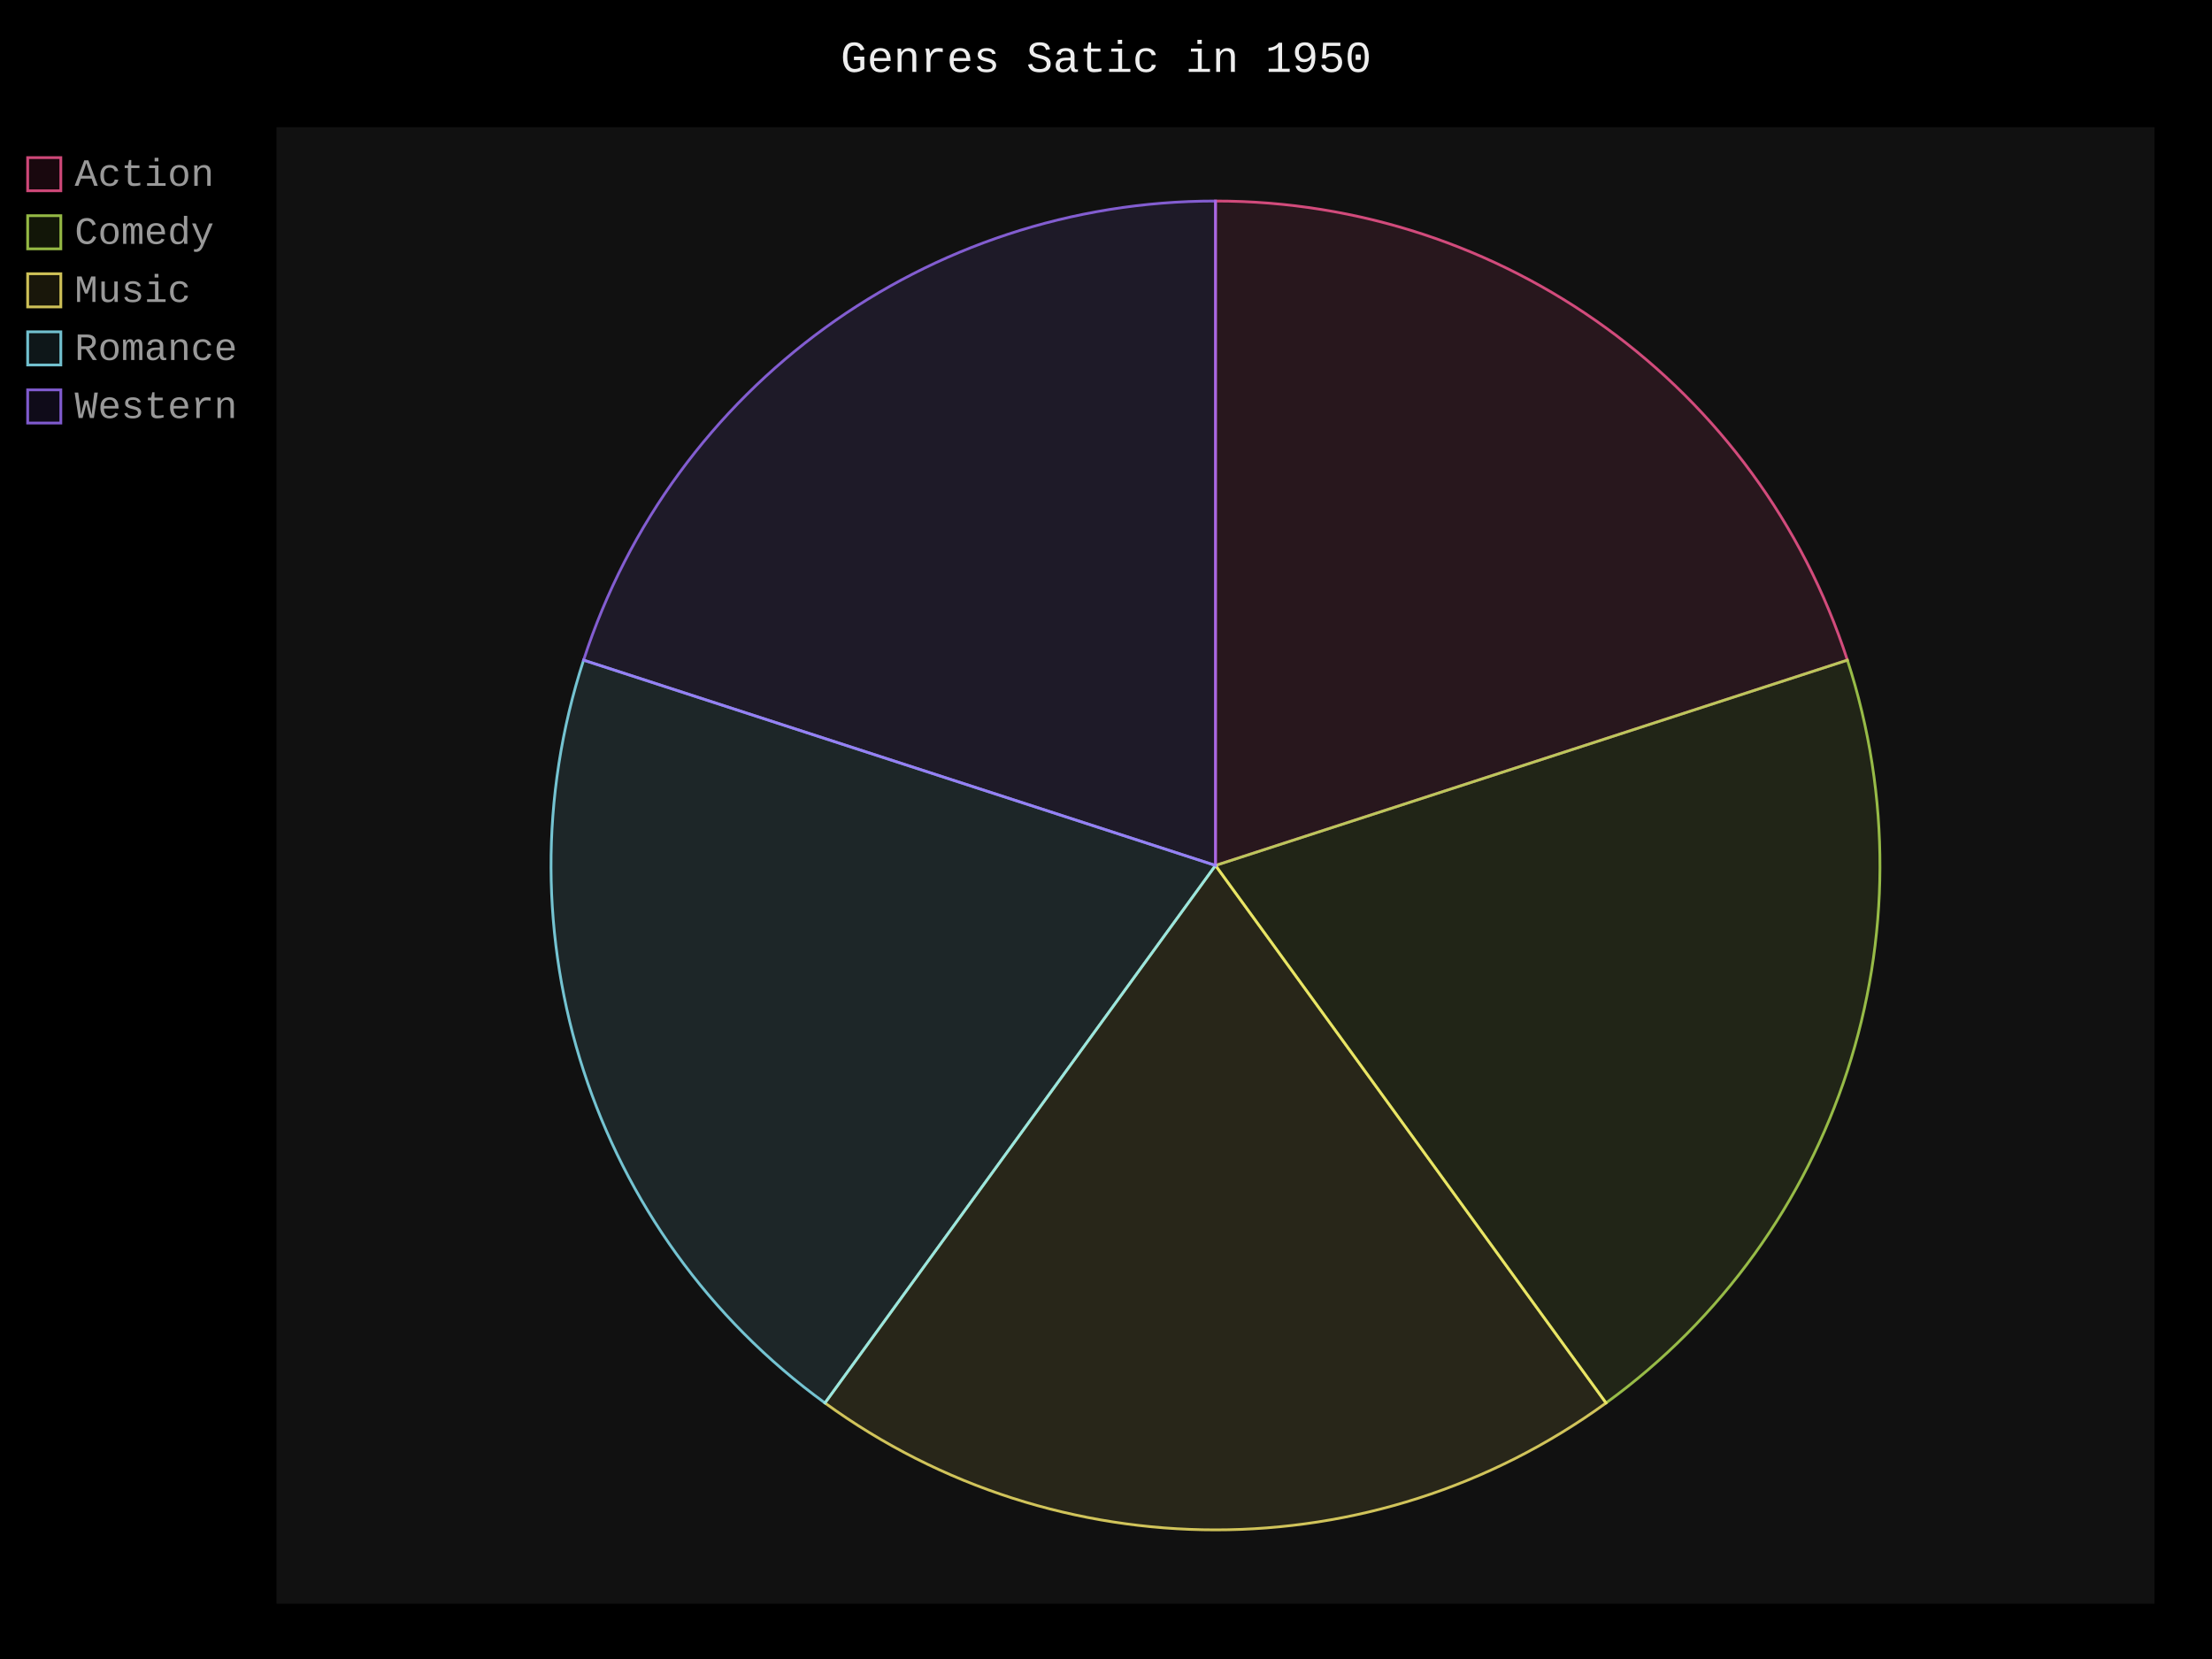
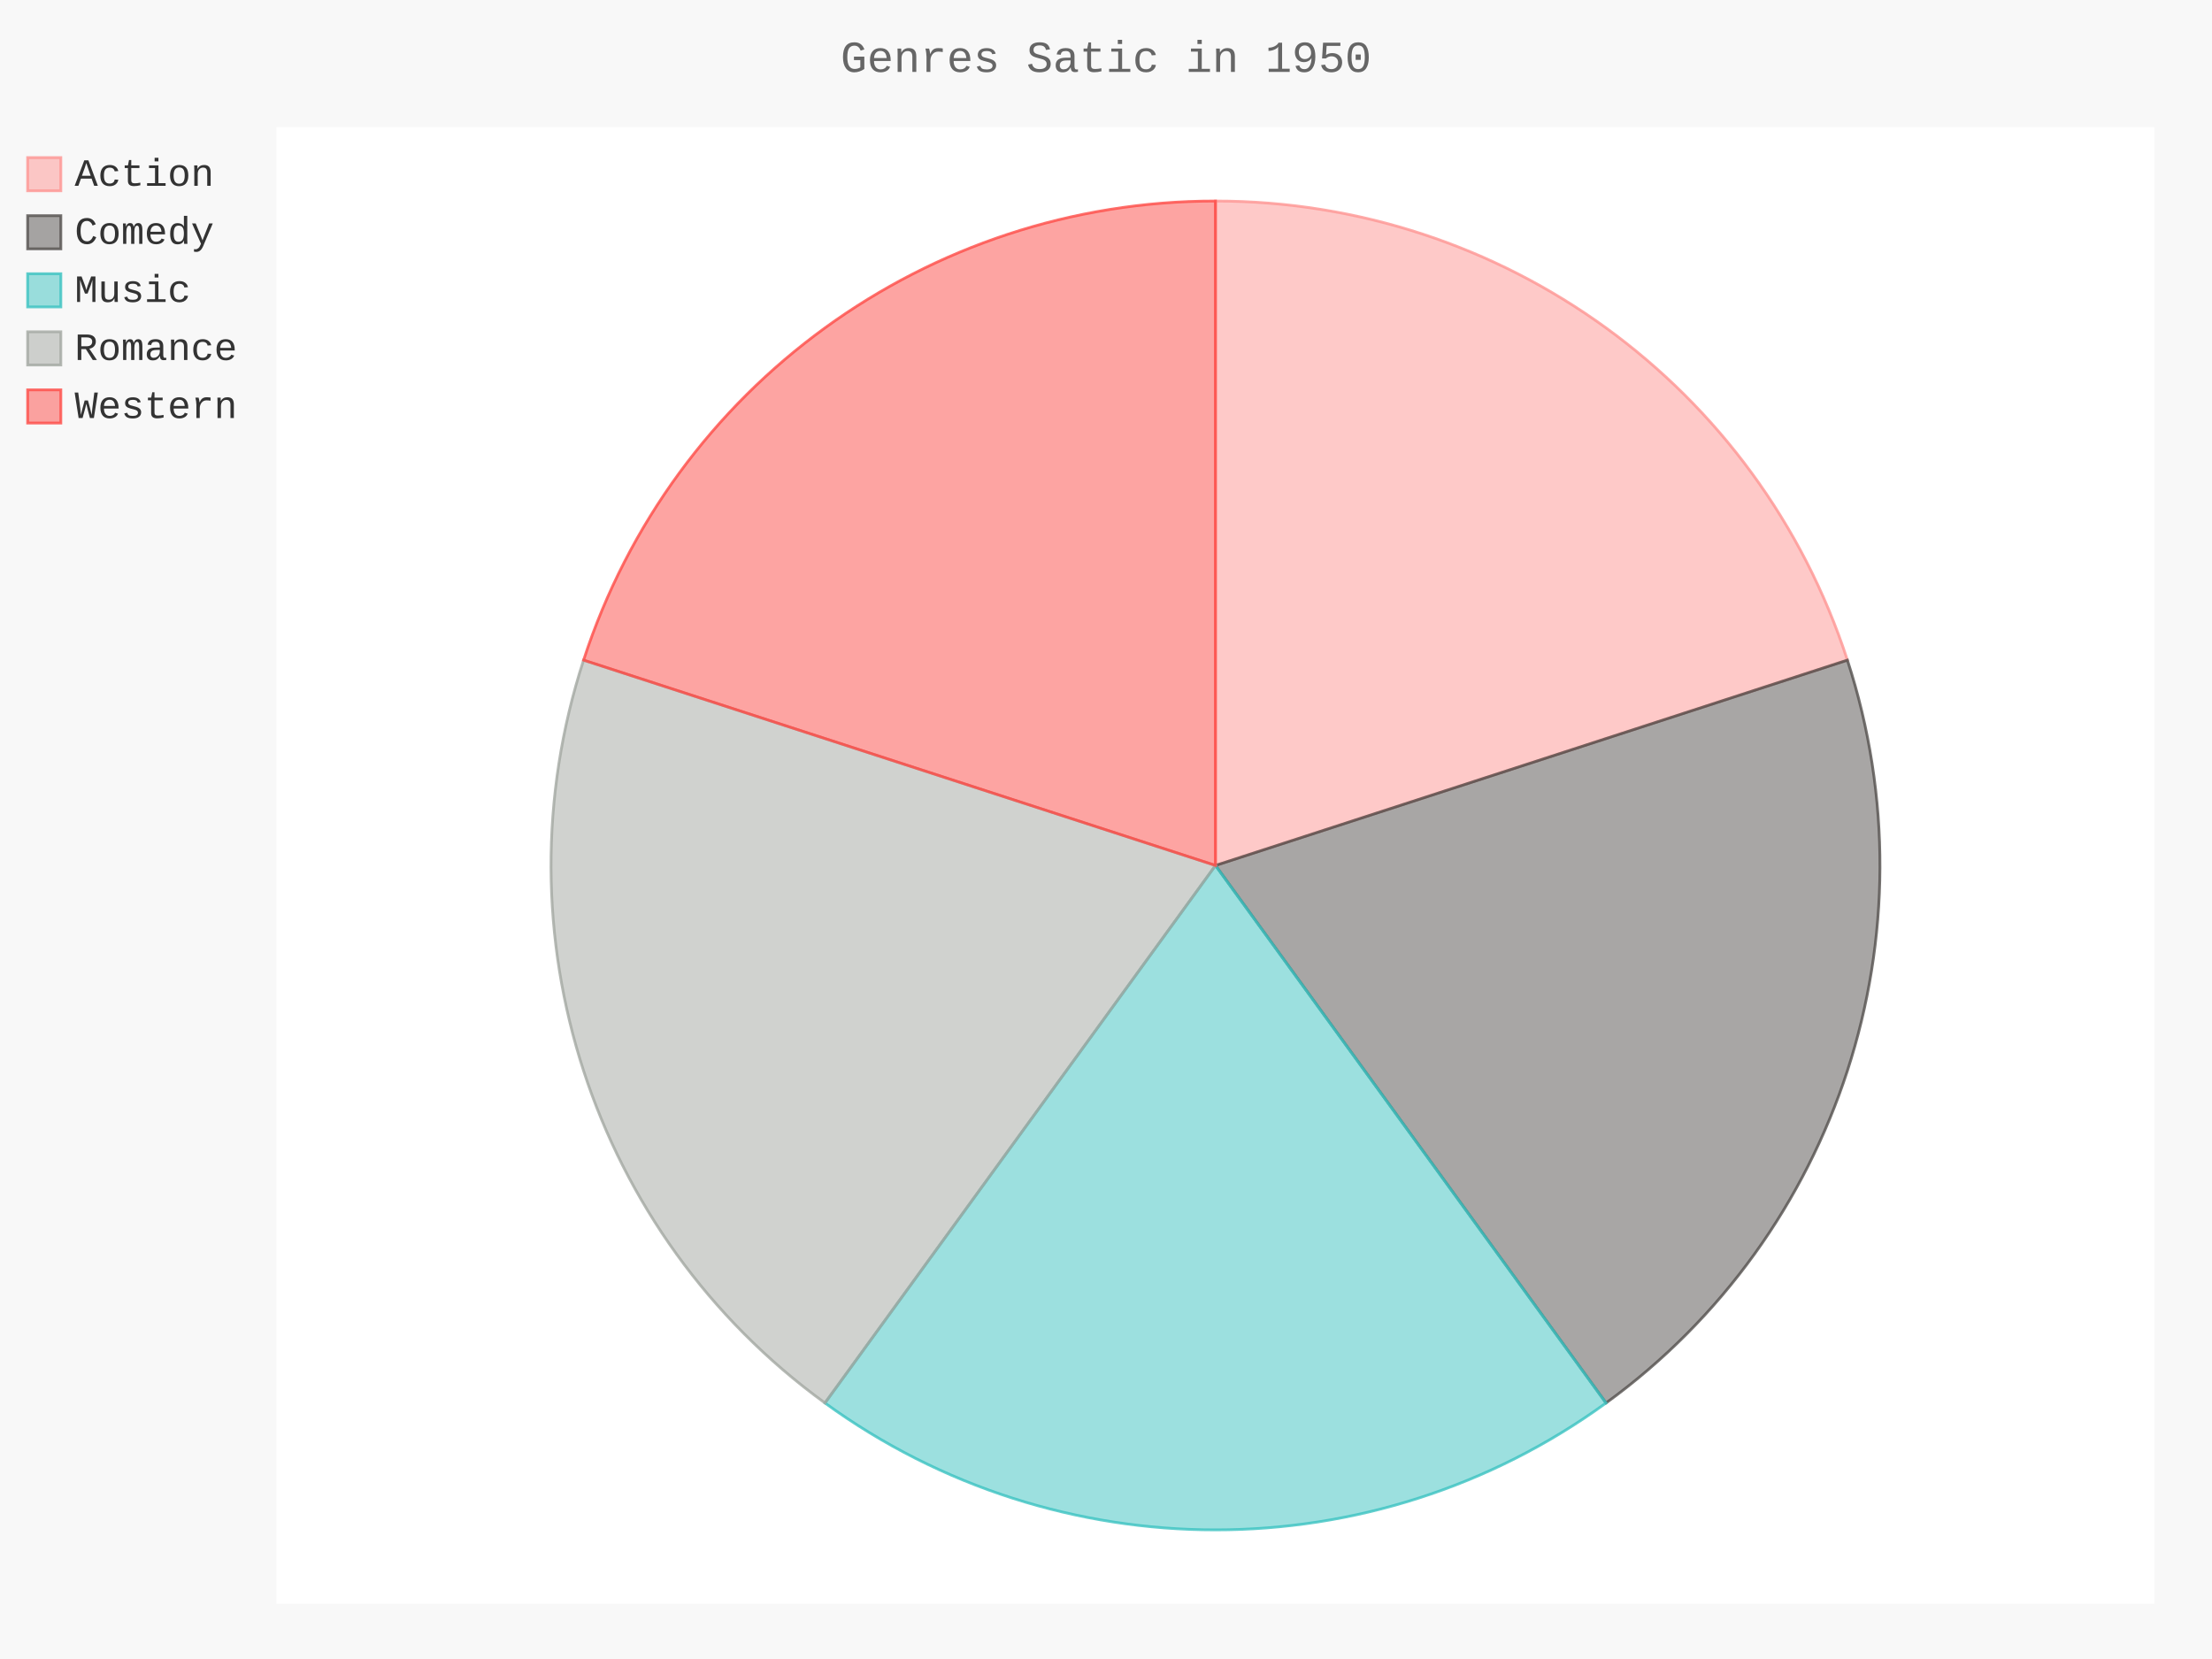
- <svg xmlns="http://www.w3.org/2000/svg" class="pygal-chart" id="chart-ed4ac972-269b-4f7c-b985-9276e6c7b3df" viewBox="0 0 800 600">
+ <svg xmlns="http://www.w3.org/2000/svg" class="pygal-chart" id="chart-d5a69d44-0f23-4e0d-8d24-b701e9dc891b" viewBox="0 0 800 600">
  <defs>
-     <style type="text/css">#chart-ed4ac972-269b-4f7c-b985-9276e6c7b3df{-webkit-user-select:none;-webkit-font-smoothing:antialiased;font-family:Consolas,"Liberation Mono",Menlo,Courier,monospace}#chart-ed4ac972-269b-4f7c-b985-9276e6c7b3df .title{font-family:Consolas,"Liberation Mono",Menlo,Courier,monospace;font-size:16px}#chart-ed4ac972-269b-4f7c-b985-9276e6c7b3df .legends .legend text{font-family:Consolas,"Liberation Mono",Menlo,Courier,monospace;font-size:14px}#chart-ed4ac972-269b-4f7c-b985-9276e6c7b3df .axis text{font-family:Consolas,"Liberation Mono",Menlo,Courier,monospace;font-size:10px}#chart-ed4ac972-269b-4f7c-b985-9276e6c7b3df .axis text.major{font-family:Consolas,"Liberation Mono",Menlo,Courier,monospace;font-size:10px}#chart-ed4ac972-269b-4f7c-b985-9276e6c7b3df .text-overlay text.value{font-family:Consolas,"Liberation Mono",Menlo,Courier,monospace;font-size:16px}#chart-ed4ac972-269b-4f7c-b985-9276e6c7b3df .text-overlay text.label{font-family:Consolas,"Liberation Mono",Menlo,Courier,monospace;font-size:10px}#chart-ed4ac972-269b-4f7c-b985-9276e6c7b3df .tooltip{font-family:Consolas,"Liberation Mono",Menlo,Courier,monospace;font-size:14px}#chart-ed4ac972-269b-4f7c-b985-9276e6c7b3df text.no_data{font-family:Consolas,"Liberation Mono",Menlo,Courier,monospace;font-size:64px}
- #chart-ed4ac972-269b-4f7c-b985-9276e6c7b3df{background-color:black}#chart-ed4ac972-269b-4f7c-b985-9276e6c7b3df path,#chart-ed4ac972-269b-4f7c-b985-9276e6c7b3df line,#chart-ed4ac972-269b-4f7c-b985-9276e6c7b3df rect,#chart-ed4ac972-269b-4f7c-b985-9276e6c7b3df circle{-webkit-transition:1s ease-out;-moz-transition:1s ease-out;transition:1s ease-out}#chart-ed4ac972-269b-4f7c-b985-9276e6c7b3df .graph &gt; .background{fill:black}#chart-ed4ac972-269b-4f7c-b985-9276e6c7b3df .plot &gt; .background{fill:#111}#chart-ed4ac972-269b-4f7c-b985-9276e6c7b3df .graph{fill:#999}#chart-ed4ac972-269b-4f7c-b985-9276e6c7b3df text.no_data{fill:#eee}#chart-ed4ac972-269b-4f7c-b985-9276e6c7b3df .title{fill:#eee}#chart-ed4ac972-269b-4f7c-b985-9276e6c7b3df .legends .legend text{fill:#999}#chart-ed4ac972-269b-4f7c-b985-9276e6c7b3df .legends .legend:hover text{fill:#eee}#chart-ed4ac972-269b-4f7c-b985-9276e6c7b3df .axis .line{stroke:#eee}#chart-ed4ac972-269b-4f7c-b985-9276e6c7b3df .axis .guide.line{stroke:#555}#chart-ed4ac972-269b-4f7c-b985-9276e6c7b3df .axis .major.line{stroke:#999}#chart-ed4ac972-269b-4f7c-b985-9276e6c7b3df .axis text.major{fill:#eee}#chart-ed4ac972-269b-4f7c-b985-9276e6c7b3df .axis.y .guides:hover .guide.line,#chart-ed4ac972-269b-4f7c-b985-9276e6c7b3df .line-graph .axis.x .guides:hover .guide.line,#chart-ed4ac972-269b-4f7c-b985-9276e6c7b3df .stackedline-graph .axis.x .guides:hover .guide.line,#chart-ed4ac972-269b-4f7c-b985-9276e6c7b3df .xy-graph .axis.x .guides:hover .guide.line{stroke:#eee}#chart-ed4ac972-269b-4f7c-b985-9276e6c7b3df .axis .guides:hover text{fill:#eee}#chart-ed4ac972-269b-4f7c-b985-9276e6c7b3df .reactive{fill-opacity:.1;stroke-opacity:.8}#chart-ed4ac972-269b-4f7c-b985-9276e6c7b3df .ci{stroke:#999}#chart-ed4ac972-269b-4f7c-b985-9276e6c7b3df .reactive.active,#chart-ed4ac972-269b-4f7c-b985-9276e6c7b3df .active .reactive{fill-opacity:.75;stroke-opacity:.9;stroke-width:4}#chart-ed4ac972-269b-4f7c-b985-9276e6c7b3df .ci .reactive.active{stroke-width:1.5}#chart-ed4ac972-269b-4f7c-b985-9276e6c7b3df .series text{fill:#eee}#chart-ed4ac972-269b-4f7c-b985-9276e6c7b3df .tooltip rect{fill:#111;stroke:#eee;-webkit-transition:opacity 1s ease-out;-moz-transition:opacity 1s ease-out;transition:opacity 1s ease-out}#chart-ed4ac972-269b-4f7c-b985-9276e6c7b3df .tooltip .label{fill:#999}#chart-ed4ac972-269b-4f7c-b985-9276e6c7b3df .tooltip .label{fill:#999}#chart-ed4ac972-269b-4f7c-b985-9276e6c7b3df .tooltip .legend{font-size:.8em;fill:#555}#chart-ed4ac972-269b-4f7c-b985-9276e6c7b3df .tooltip .x_label{font-size:.6em;fill:#eee}#chart-ed4ac972-269b-4f7c-b985-9276e6c7b3df .tooltip .xlink{font-size:.5em;text-decoration:underline}#chart-ed4ac972-269b-4f7c-b985-9276e6c7b3df .tooltip .value{font-size:1.5em}#chart-ed4ac972-269b-4f7c-b985-9276e6c7b3df .bound{font-size:.5em}#chart-ed4ac972-269b-4f7c-b985-9276e6c7b3df .max-value{font-size:.75em;fill:#555}#chart-ed4ac972-269b-4f7c-b985-9276e6c7b3df .map-element{fill:#111;stroke:#555 !important}#chart-ed4ac972-269b-4f7c-b985-9276e6c7b3df .map-element .reactive{fill-opacity:inherit;stroke-opacity:inherit}#chart-ed4ac972-269b-4f7c-b985-9276e6c7b3df .color-0,#chart-ed4ac972-269b-4f7c-b985-9276e6c7b3df .color-0 a:visited{stroke:#ff5995;fill:#ff5995}#chart-ed4ac972-269b-4f7c-b985-9276e6c7b3df .color-1,#chart-ed4ac972-269b-4f7c-b985-9276e6c7b3df .color-1 a:visited{stroke:#b6e354;fill:#b6e354}#chart-ed4ac972-269b-4f7c-b985-9276e6c7b3df .color-2,#chart-ed4ac972-269b-4f7c-b985-9276e6c7b3df .color-2 a:visited{stroke:#feed6c;fill:#feed6c}#chart-ed4ac972-269b-4f7c-b985-9276e6c7b3df .color-3,#chart-ed4ac972-269b-4f7c-b985-9276e6c7b3df .color-3 a:visited{stroke:#8cedff;fill:#8cedff}#chart-ed4ac972-269b-4f7c-b985-9276e6c7b3df .color-4,#chart-ed4ac972-269b-4f7c-b985-9276e6c7b3df .color-4 a:visited{stroke:#9e6ffe;fill:#9e6ffe}#chart-ed4ac972-269b-4f7c-b985-9276e6c7b3df .text-overlay .color-0 text{fill:black}#chart-ed4ac972-269b-4f7c-b985-9276e6c7b3df .text-overlay .color-1 text{fill:black}#chart-ed4ac972-269b-4f7c-b985-9276e6c7b3df .text-overlay .color-2 text{fill:black}#chart-ed4ac972-269b-4f7c-b985-9276e6c7b3df .text-overlay .color-3 text{fill:black}#chart-ed4ac972-269b-4f7c-b985-9276e6c7b3df .text-overlay .color-4 text{fill:black}
- #chart-ed4ac972-269b-4f7c-b985-9276e6c7b3df text.no_data{text-anchor:middle}#chart-ed4ac972-269b-4f7c-b985-9276e6c7b3df .guide.line{fill:none}#chart-ed4ac972-269b-4f7c-b985-9276e6c7b3df .centered{text-anchor:middle}#chart-ed4ac972-269b-4f7c-b985-9276e6c7b3df .title{text-anchor:middle}#chart-ed4ac972-269b-4f7c-b985-9276e6c7b3df .legends .legend text{fill-opacity:1}#chart-ed4ac972-269b-4f7c-b985-9276e6c7b3df .axis.x text{text-anchor:middle}#chart-ed4ac972-269b-4f7c-b985-9276e6c7b3df .axis.x:not(.web) text[transform]{text-anchor:start}#chart-ed4ac972-269b-4f7c-b985-9276e6c7b3df .axis.x:not(.web) text[transform].backwards{text-anchor:end}#chart-ed4ac972-269b-4f7c-b985-9276e6c7b3df .axis.y text{text-anchor:end}#chart-ed4ac972-269b-4f7c-b985-9276e6c7b3df .axis.y text[transform].backwards{text-anchor:start}#chart-ed4ac972-269b-4f7c-b985-9276e6c7b3df .axis.y2 text{text-anchor:start}#chart-ed4ac972-269b-4f7c-b985-9276e6c7b3df .axis.y2 text[transform].backwards{text-anchor:end}#chart-ed4ac972-269b-4f7c-b985-9276e6c7b3df .axis .guide.line{stroke-dasharray:4,4}#chart-ed4ac972-269b-4f7c-b985-9276e6c7b3df .axis .major.guide.line{stroke-dasharray:6,6}#chart-ed4ac972-269b-4f7c-b985-9276e6c7b3df .horizontal .axis.y .guide.line,#chart-ed4ac972-269b-4f7c-b985-9276e6c7b3df .horizontal .axis.y2 .guide.line,#chart-ed4ac972-269b-4f7c-b985-9276e6c7b3df .vertical .axis.x .guide.line{opacity:0}#chart-ed4ac972-269b-4f7c-b985-9276e6c7b3df .horizontal .axis.always_show .guide.line,#chart-ed4ac972-269b-4f7c-b985-9276e6c7b3df .vertical .axis.always_show .guide.line{opacity:1 !important}#chart-ed4ac972-269b-4f7c-b985-9276e6c7b3df .axis.y .guides:hover .guide.line,#chart-ed4ac972-269b-4f7c-b985-9276e6c7b3df .axis.y2 .guides:hover .guide.line,#chart-ed4ac972-269b-4f7c-b985-9276e6c7b3df .axis.x .guides:hover .guide.line{opacity:1}#chart-ed4ac972-269b-4f7c-b985-9276e6c7b3df .axis .guides:hover text{opacity:1}#chart-ed4ac972-269b-4f7c-b985-9276e6c7b3df .nofill{fill:none}#chart-ed4ac972-269b-4f7c-b985-9276e6c7b3df .subtle-fill{fill-opacity:.2}#chart-ed4ac972-269b-4f7c-b985-9276e6c7b3df .dot{stroke-width:1px;fill-opacity:1}#chart-ed4ac972-269b-4f7c-b985-9276e6c7b3df .dot.active{stroke-width:5px}#chart-ed4ac972-269b-4f7c-b985-9276e6c7b3df .dot.negative{fill:transparent}#chart-ed4ac972-269b-4f7c-b985-9276e6c7b3df text,#chart-ed4ac972-269b-4f7c-b985-9276e6c7b3df tspan{stroke:none !important}#chart-ed4ac972-269b-4f7c-b985-9276e6c7b3df .series text.active{opacity:1}#chart-ed4ac972-269b-4f7c-b985-9276e6c7b3df .tooltip rect{fill-opacity:.95;stroke-width:.5}#chart-ed4ac972-269b-4f7c-b985-9276e6c7b3df .tooltip text{fill-opacity:1}#chart-ed4ac972-269b-4f7c-b985-9276e6c7b3df .showable{visibility:hidden}#chart-ed4ac972-269b-4f7c-b985-9276e6c7b3df .showable.shown{visibility:visible}#chart-ed4ac972-269b-4f7c-b985-9276e6c7b3df .gauge-background{fill:rgba(229,229,229,1);stroke:none}#chart-ed4ac972-269b-4f7c-b985-9276e6c7b3df .bg-lines{stroke:black;stroke-width:2px}</style>
+     <style type="text/css">#chart-d5a69d44-0f23-4e0d-8d24-b701e9dc891b{-webkit-user-select:none;-webkit-font-smoothing:antialiased;font-family:Consolas,"Liberation Mono",Menlo,Courier,monospace}#chart-d5a69d44-0f23-4e0d-8d24-b701e9dc891b .title{font-family:Consolas,"Liberation Mono",Menlo,Courier,monospace;font-size:16px}#chart-d5a69d44-0f23-4e0d-8d24-b701e9dc891b .legends .legend text{font-family:Consolas,"Liberation Mono",Menlo,Courier,monospace;font-size:14px}#chart-d5a69d44-0f23-4e0d-8d24-b701e9dc891b .axis text{font-family:Consolas,"Liberation Mono",Menlo,Courier,monospace;font-size:10px}#chart-d5a69d44-0f23-4e0d-8d24-b701e9dc891b .axis text.major{font-family:Consolas,"Liberation Mono",Menlo,Courier,monospace;font-size:10px}#chart-d5a69d44-0f23-4e0d-8d24-b701e9dc891b .text-overlay text.value{font-family:Consolas,"Liberation Mono",Menlo,Courier,monospace;font-size:16px}#chart-d5a69d44-0f23-4e0d-8d24-b701e9dc891b .text-overlay text.label{font-family:Consolas,"Liberation Mono",Menlo,Courier,monospace;font-size:10px}#chart-d5a69d44-0f23-4e0d-8d24-b701e9dc891b .tooltip{font-family:Consolas,"Liberation Mono",Menlo,Courier,monospace;font-size:14px}#chart-d5a69d44-0f23-4e0d-8d24-b701e9dc891b text.no_data{font-family:Consolas,"Liberation Mono",Menlo,Courier,monospace;font-size:64px}
+ #chart-d5a69d44-0f23-4e0d-8d24-b701e9dc891b{background-color:#f8f8f8}#chart-d5a69d44-0f23-4e0d-8d24-b701e9dc891b path,#chart-d5a69d44-0f23-4e0d-8d24-b701e9dc891b line,#chart-d5a69d44-0f23-4e0d-8d24-b701e9dc891b rect,#chart-d5a69d44-0f23-4e0d-8d24-b701e9dc891b circle{-webkit-transition:250ms ease-in;-moz-transition:250ms ease-in;transition:250ms ease-in}#chart-d5a69d44-0f23-4e0d-8d24-b701e9dc891b .graph &gt; .background{fill:#f8f8f8}#chart-d5a69d44-0f23-4e0d-8d24-b701e9dc891b .plot &gt; .background{fill:#ffffff}#chart-d5a69d44-0f23-4e0d-8d24-b701e9dc891b .graph{fill:#333}#chart-d5a69d44-0f23-4e0d-8d24-b701e9dc891b text.no_data{fill:#666}#chart-d5a69d44-0f23-4e0d-8d24-b701e9dc891b .title{fill:#666}#chart-d5a69d44-0f23-4e0d-8d24-b701e9dc891b .legends .legend text{fill:#333}#chart-d5a69d44-0f23-4e0d-8d24-b701e9dc891b .legends .legend:hover text{fill:#666}#chart-d5a69d44-0f23-4e0d-8d24-b701e9dc891b .axis .line{stroke:#666}#chart-d5a69d44-0f23-4e0d-8d24-b701e9dc891b .axis .guide.line{stroke:rgba(0,0,0,0.5)}#chart-d5a69d44-0f23-4e0d-8d24-b701e9dc891b .axis .major.line{stroke:#333}#chart-d5a69d44-0f23-4e0d-8d24-b701e9dc891b .axis text.major{fill:#666}#chart-d5a69d44-0f23-4e0d-8d24-b701e9dc891b .axis.y .guides:hover .guide.line,#chart-d5a69d44-0f23-4e0d-8d24-b701e9dc891b .line-graph .axis.x .guides:hover .guide.line,#chart-d5a69d44-0f23-4e0d-8d24-b701e9dc891b .stackedline-graph .axis.x .guides:hover .guide.line,#chart-d5a69d44-0f23-4e0d-8d24-b701e9dc891b .xy-graph .axis.x .guides:hover .guide.line{stroke:#666}#chart-d5a69d44-0f23-4e0d-8d24-b701e9dc891b .axis .guides:hover text{fill:#666}#chart-d5a69d44-0f23-4e0d-8d24-b701e9dc891b .reactive{fill-opacity:.5;stroke-opacity:.8}#chart-d5a69d44-0f23-4e0d-8d24-b701e9dc891b .ci{stroke:#333}#chart-d5a69d44-0f23-4e0d-8d24-b701e9dc891b .reactive.active,#chart-d5a69d44-0f23-4e0d-8d24-b701e9dc891b .active .reactive{fill-opacity:.9;stroke-opacity:.9;stroke-width:4}#chart-d5a69d44-0f23-4e0d-8d24-b701e9dc891b .ci .reactive.active{stroke-width:1.5}#chart-d5a69d44-0f23-4e0d-8d24-b701e9dc891b .series text{fill:#666}#chart-d5a69d44-0f23-4e0d-8d24-b701e9dc891b .tooltip rect{fill:#ffffff;stroke:#666;-webkit-transition:opacity 250ms ease-in;-moz-transition:opacity 250ms ease-in;transition:opacity 250ms ease-in}#chart-d5a69d44-0f23-4e0d-8d24-b701e9dc891b .tooltip .label{fill:#333}#chart-d5a69d44-0f23-4e0d-8d24-b701e9dc891b .tooltip .label{fill:#333}#chart-d5a69d44-0f23-4e0d-8d24-b701e9dc891b .tooltip .legend{font-size:.8em;fill:rgba(0,0,0,0.5)}#chart-d5a69d44-0f23-4e0d-8d24-b701e9dc891b .tooltip .x_label{font-size:.6em;fill:#666}#chart-d5a69d44-0f23-4e0d-8d24-b701e9dc891b .tooltip .xlink{font-size:.5em;text-decoration:underline}#chart-d5a69d44-0f23-4e0d-8d24-b701e9dc891b .tooltip .value{font-size:1.5em}#chart-d5a69d44-0f23-4e0d-8d24-b701e9dc891b .bound{font-size:.5em}#chart-d5a69d44-0f23-4e0d-8d24-b701e9dc891b .max-value{font-size:.75em;fill:rgba(0,0,0,0.5)}#chart-d5a69d44-0f23-4e0d-8d24-b701e9dc891b .map-element{fill:#ffffff;stroke:rgba(0,0,0,0.5) !important}#chart-d5a69d44-0f23-4e0d-8d24-b701e9dc891b .map-element .reactive{fill-opacity:inherit;stroke-opacity:inherit}#chart-d5a69d44-0f23-4e0d-8d24-b701e9dc891b .color-0,#chart-d5a69d44-0f23-4e0d-8d24-b701e9dc891b .color-0 a:visited{stroke:#fe9592;fill:#fe9592}#chart-d5a69d44-0f23-4e0d-8d24-b701e9dc891b .color-1,#chart-d5a69d44-0f23-4e0d-8d24-b701e9dc891b .color-1 a:visited{stroke:#534f4c;fill:#534f4c}#chart-d5a69d44-0f23-4e0d-8d24-b701e9dc891b .color-2,#chart-d5a69d44-0f23-4e0d-8d24-b701e9dc891b .color-2 a:visited{stroke:#3ac2c0;fill:#3ac2c0}#chart-d5a69d44-0f23-4e0d-8d24-b701e9dc891b .color-3,#chart-d5a69d44-0f23-4e0d-8d24-b701e9dc891b .color-3 a:visited{stroke:#a2a7a1;fill:#a2a7a1}#chart-d5a69d44-0f23-4e0d-8d24-b701e9dc891b .color-4,#chart-d5a69d44-0f23-4e0d-8d24-b701e9dc891b .color-4 a:visited{stroke:#fd4b46;fill:#fd4b46}#chart-d5a69d44-0f23-4e0d-8d24-b701e9dc891b .text-overlay .color-0 text{fill:black}#chart-d5a69d44-0f23-4e0d-8d24-b701e9dc891b .text-overlay .color-1 text{fill:black}#chart-d5a69d44-0f23-4e0d-8d24-b701e9dc891b .text-overlay .color-2 text{fill:black}#chart-d5a69d44-0f23-4e0d-8d24-b701e9dc891b .text-overlay .color-3 text{fill:black}#chart-d5a69d44-0f23-4e0d-8d24-b701e9dc891b .text-overlay .color-4 text{fill:black}
+ #chart-d5a69d44-0f23-4e0d-8d24-b701e9dc891b text.no_data{text-anchor:middle}#chart-d5a69d44-0f23-4e0d-8d24-b701e9dc891b .guide.line{fill:none}#chart-d5a69d44-0f23-4e0d-8d24-b701e9dc891b .centered{text-anchor:middle}#chart-d5a69d44-0f23-4e0d-8d24-b701e9dc891b .title{text-anchor:middle}#chart-d5a69d44-0f23-4e0d-8d24-b701e9dc891b .legends .legend text{fill-opacity:1}#chart-d5a69d44-0f23-4e0d-8d24-b701e9dc891b .axis.x text{text-anchor:middle}#chart-d5a69d44-0f23-4e0d-8d24-b701e9dc891b .axis.x:not(.web) text[transform]{text-anchor:start}#chart-d5a69d44-0f23-4e0d-8d24-b701e9dc891b .axis.x:not(.web) text[transform].backwards{text-anchor:end}#chart-d5a69d44-0f23-4e0d-8d24-b701e9dc891b .axis.y text{text-anchor:end}#chart-d5a69d44-0f23-4e0d-8d24-b701e9dc891b .axis.y text[transform].backwards{text-anchor:start}#chart-d5a69d44-0f23-4e0d-8d24-b701e9dc891b .axis.y2 text{text-anchor:start}#chart-d5a69d44-0f23-4e0d-8d24-b701e9dc891b .axis.y2 text[transform].backwards{text-anchor:end}#chart-d5a69d44-0f23-4e0d-8d24-b701e9dc891b .axis .guide.line{stroke-dasharray:4,4}#chart-d5a69d44-0f23-4e0d-8d24-b701e9dc891b .axis .major.guide.line{stroke-dasharray:6,6}#chart-d5a69d44-0f23-4e0d-8d24-b701e9dc891b .horizontal .axis.y .guide.line,#chart-d5a69d44-0f23-4e0d-8d24-b701e9dc891b .horizontal .axis.y2 .guide.line,#chart-d5a69d44-0f23-4e0d-8d24-b701e9dc891b .vertical .axis.x .guide.line{opacity:0}#chart-d5a69d44-0f23-4e0d-8d24-b701e9dc891b .horizontal .axis.always_show .guide.line,#chart-d5a69d44-0f23-4e0d-8d24-b701e9dc891b .vertical .axis.always_show .guide.line{opacity:1 !important}#chart-d5a69d44-0f23-4e0d-8d24-b701e9dc891b .axis.y .guides:hover .guide.line,#chart-d5a69d44-0f23-4e0d-8d24-b701e9dc891b .axis.y2 .guides:hover .guide.line,#chart-d5a69d44-0f23-4e0d-8d24-b701e9dc891b .axis.x .guides:hover .guide.line{opacity:1}#chart-d5a69d44-0f23-4e0d-8d24-b701e9dc891b .axis .guides:hover text{opacity:1}#chart-d5a69d44-0f23-4e0d-8d24-b701e9dc891b .nofill{fill:none}#chart-d5a69d44-0f23-4e0d-8d24-b701e9dc891b .subtle-fill{fill-opacity:.2}#chart-d5a69d44-0f23-4e0d-8d24-b701e9dc891b .dot{stroke-width:1px;fill-opacity:1}#chart-d5a69d44-0f23-4e0d-8d24-b701e9dc891b .dot.active{stroke-width:5px}#chart-d5a69d44-0f23-4e0d-8d24-b701e9dc891b .dot.negative{fill:transparent}#chart-d5a69d44-0f23-4e0d-8d24-b701e9dc891b text,#chart-d5a69d44-0f23-4e0d-8d24-b701e9dc891b tspan{stroke:none !important}#chart-d5a69d44-0f23-4e0d-8d24-b701e9dc891b .series text.active{opacity:1}#chart-d5a69d44-0f23-4e0d-8d24-b701e9dc891b .tooltip rect{fill-opacity:.95;stroke-width:.5}#chart-d5a69d44-0f23-4e0d-8d24-b701e9dc891b .tooltip text{fill-opacity:1}#chart-d5a69d44-0f23-4e0d-8d24-b701e9dc891b .showable{visibility:hidden}#chart-d5a69d44-0f23-4e0d-8d24-b701e9dc891b .showable.shown{visibility:visible}#chart-d5a69d44-0f23-4e0d-8d24-b701e9dc891b .gauge-background{fill:rgba(229,229,229,1);stroke:none}#chart-d5a69d44-0f23-4e0d-8d24-b701e9dc891b .bg-lines{stroke:#f8f8f8;stroke-width:2px}</style>
  </defs>
  <g class="graph pie-graph vertical">
    <rect class="background" height="600" width="800" x="0" y="0" />
    <g class="plot" transform="translate(100, 46)">
      <rect class="background" height="534" width="679.2" x="0" y="0" />
      <g class="series serie-0 color-0">
        <g class="slices">
          <g class="slice">
            <path class="slice reactive tooltip-trigger" d="M339.6 26.7 A240.3 240.3 0 0 1 568.139 192.743 L339.6 267 A0 0 0 0 0 339.6 267 z" />
          </g>
        </g>
      </g>
      <g class="series serie-1 color-1">
        <g class="slices">
          <g class="slice">
            <path class="slice reactive tooltip-trigger" d="M568.139 192.743 A240.3 240.3 0 0 1 480.845 461.407 L339.6 267 A0 0 0 0 0 339.6 267 z" />
          </g>
        </g>
      </g>
      <g class="series serie-2 color-2">
        <g class="slices">
          <g class="slice">
            <path class="slice reactive tooltip-trigger" d="M480.845 461.407 A240.3 240.3 0 0 1 198.355 461.407 L339.6 267 A0 0 0 0 0 339.6 267 z" />
          </g>
        </g>
      </g>
      <g class="series serie-3 color-3">
        <g class="slices">
          <g class="slice">
            <path class="slice reactive tooltip-trigger" d="M198.355 461.407 A240.3 240.3 0 0 1 111.061 192.743 L339.6 267 A0 0 0 0 0 339.6 267 z" />
          </g>
        </g>
      </g>
      <g class="series serie-4 color-4">
        <g class="slices">
          <g class="slice">
            <path class="slice reactive tooltip-trigger" d="M111.061 192.743 A240.3 240.3 0 0 1 339.6 26.7 L339.6 267 A0 0 0 0 0 339.6 267 z" />
          </g>
        </g>
      </g>
    </g>
    <g class="titles">
      <text class="title plot_title" x="400.0" y="26">Genres Satic in 1950</text>
    </g>
    <g class="plot overlay" transform="translate(100, 46)">
      <g class="series serie-0 color-0" />
      <g class="series serie-1 color-1" />
      <g class="series serie-2 color-2" />
      <g class="series serie-3 color-3" />
      <g class="series serie-4 color-4" />
    </g>
    <g class="plot text-overlay" transform="translate(100, 46)">
      <g class="series serie-0 color-0" />
      <g class="series serie-1 color-1" />
      <g class="series serie-2 color-2" />
      <g class="series serie-3 color-3" />
      <g class="series serie-4 color-4" />
    </g>
    <g class="plot tooltip-overlay" transform="translate(100, 46)">
      <g class="tooltip" style="opacity: 0" transform="translate(0 0)">
        <rect class="tooltip-box" height="0" rx="0" ry="0" width="0" />
        <g class="text" />
      </g>
    </g>
    <g class="legends" transform="translate(10, 56)">
      <g class="legend reactive activate-serie" id="activate-serie-0">
        <rect class="color-0 reactive" height="12" width="12" x="0.0" y="1.0" />
        <text x="17.0" y="11.2">Action</text>
      </g>
      <g class="legend reactive activate-serie" id="activate-serie-1">
        <rect class="color-1 reactive" height="12" width="12" x="0.0" y="22.0" />
        <text x="17.0" y="32.2">Comedy</text>
      </g>
      <g class="legend reactive activate-serie" id="activate-serie-2">
        <rect class="color-2 reactive" height="12" width="12" x="0.0" y="43.0" />
        <text x="17.0" y="53.2">Music</text>
      </g>
      <g class="legend reactive activate-serie" id="activate-serie-3">
        <rect class="color-3 reactive" height="12" width="12" x="0.0" y="64.0" />
        <text x="17.0" y="74.2">Romance</text>
      </g>
      <g class="legend reactive activate-serie" id="activate-serie-4">
        <rect class="color-4 reactive" height="12" width="12" x="0.0" y="85.0" />
        <text x="17.0" y="95.2">Western</text>
      </g>
    </g>
    <g class="legends" transform="translate(790, 56)" />
  </g>
</svg>
